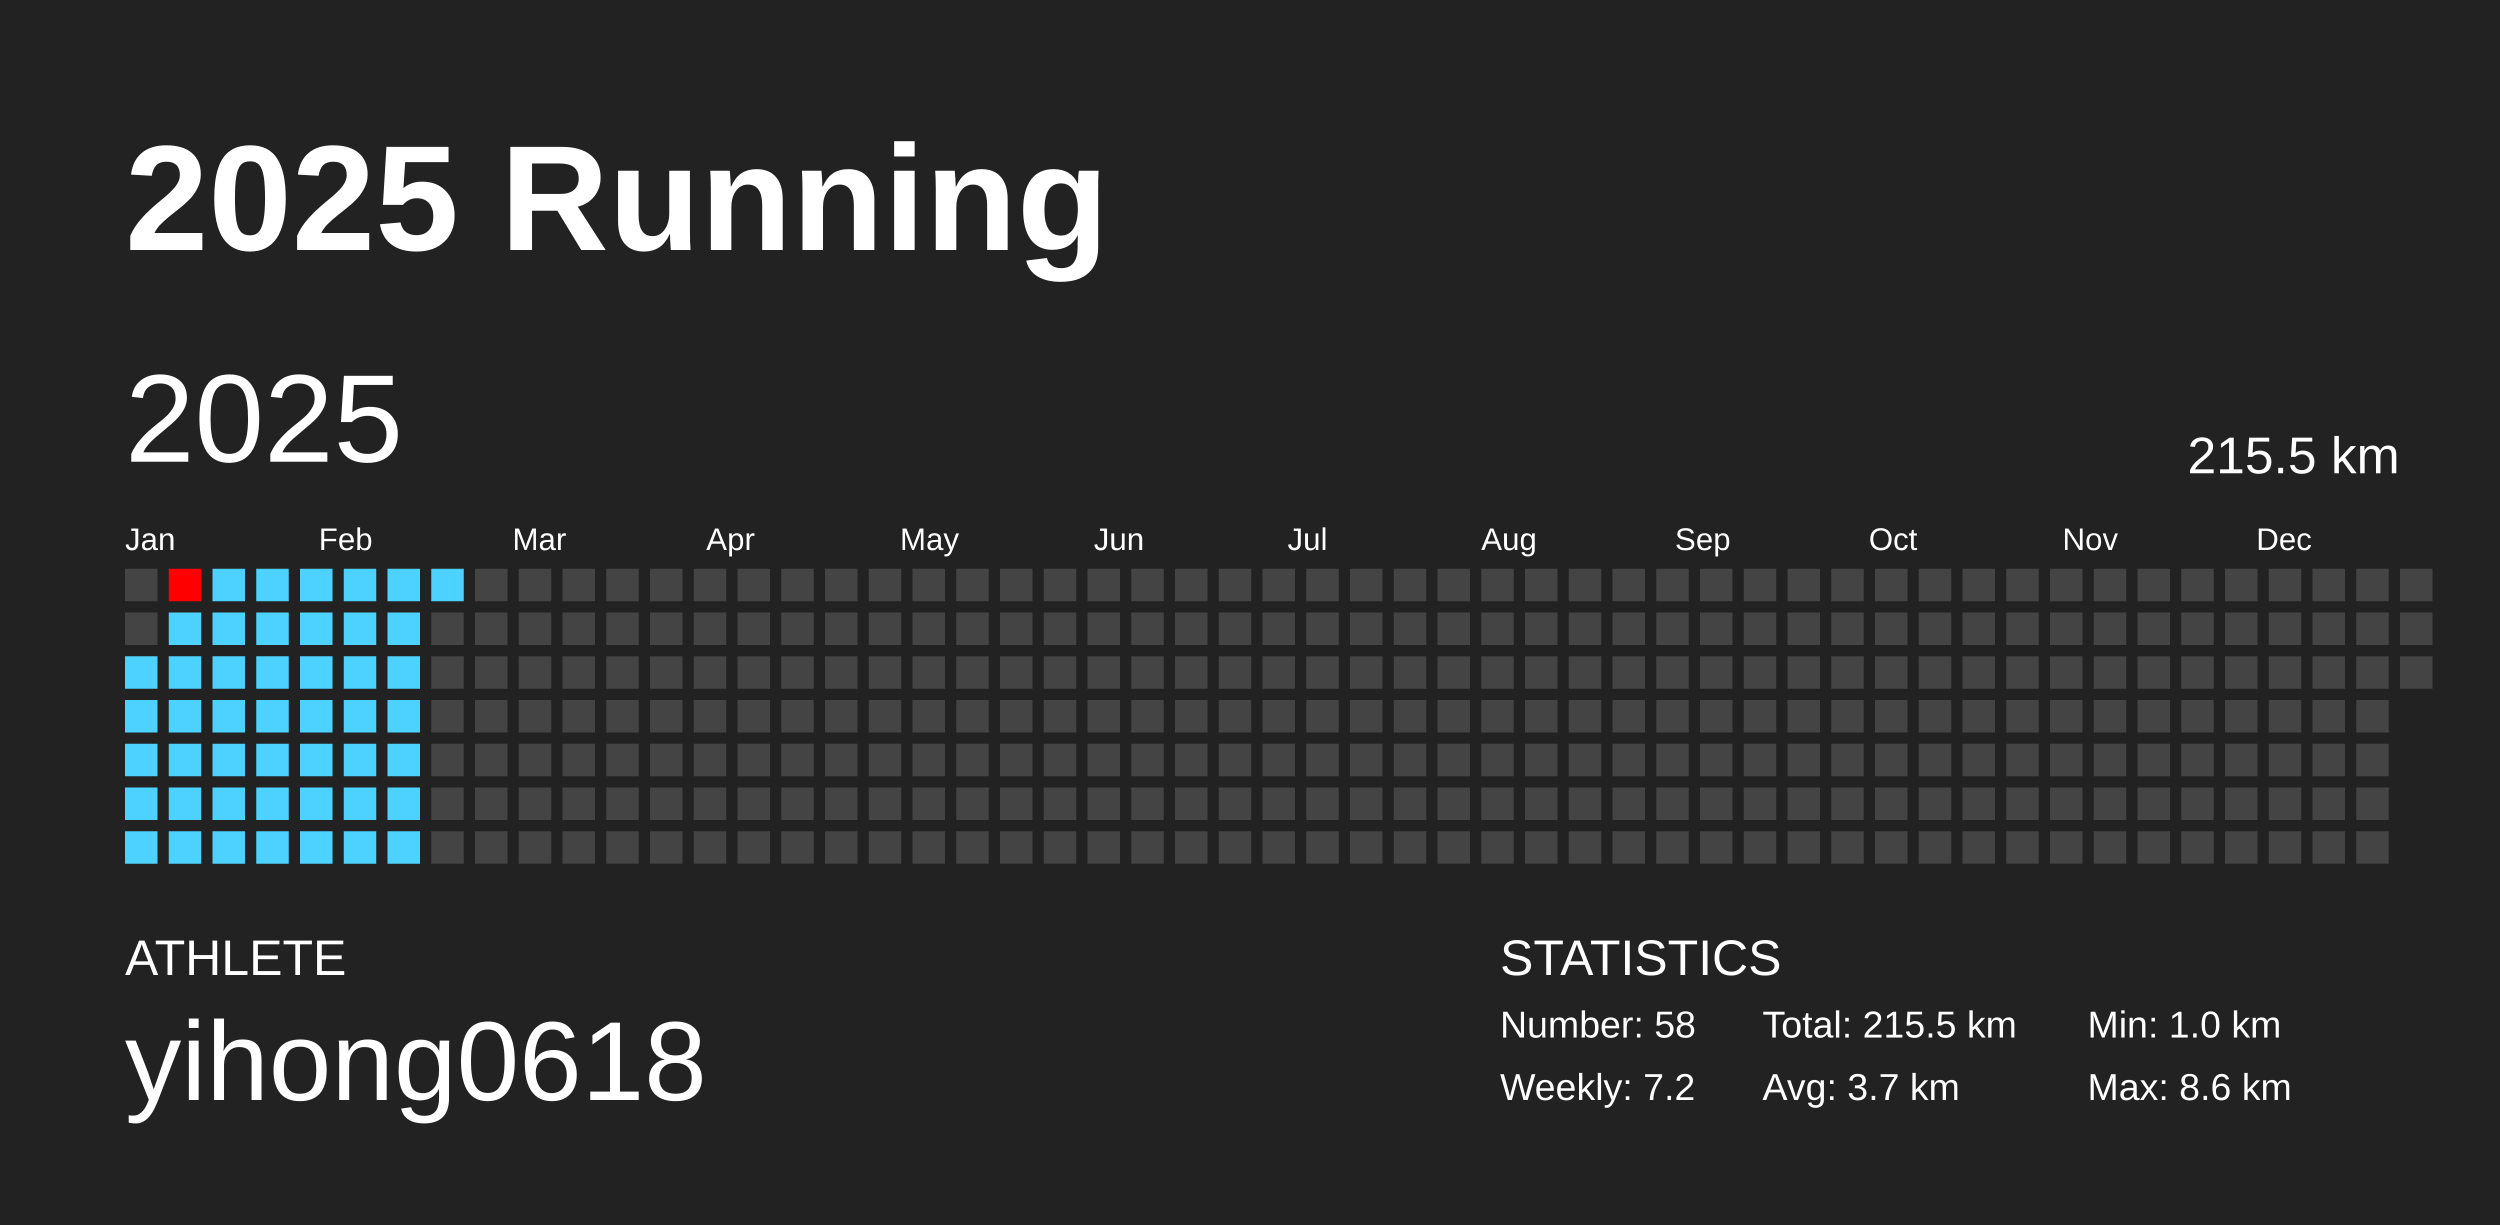
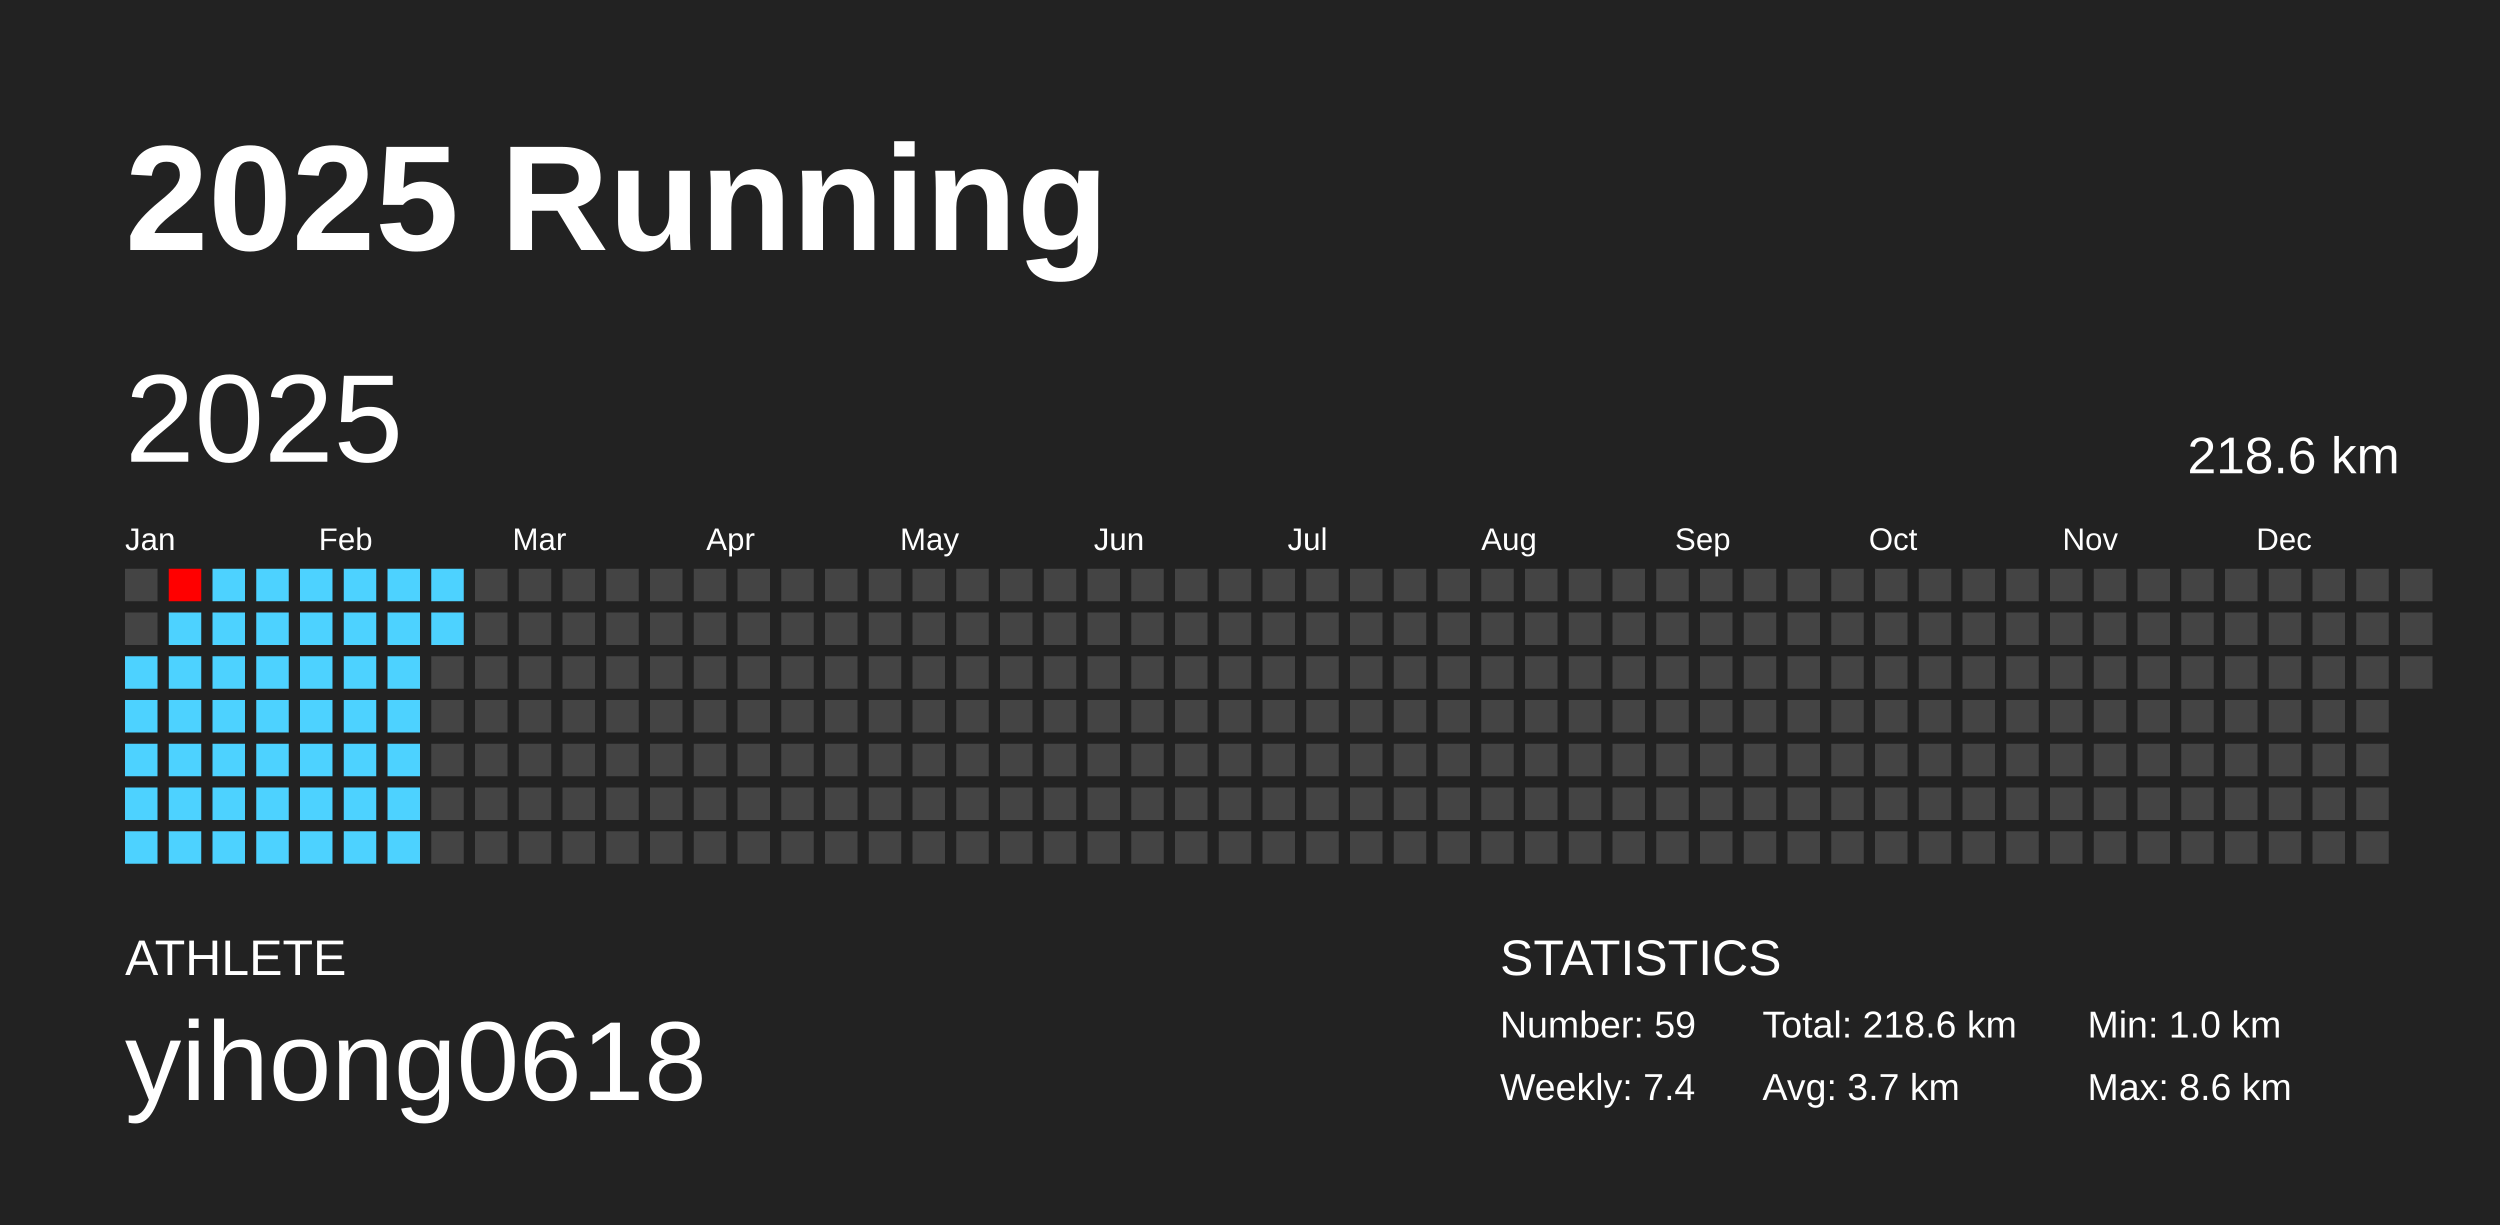
<svg xmlns="http://www.w3.org/2000/svg" baseProfile="full" height="98mm" version="1.1" viewBox="0,0,200,98" width="200mm">
  <defs />
  <rect fill="#222222" height="98" width="200" x="0" y="0" />
  <text fill="#FFFFFF" style="font-size:12px; font-family:Arial; font-weight:bold;" x="10" y="20">2025 Running</text>
  <text fill="#FFFFFF" style="font-size:4px; font-family:Arial" x="10" y="78">ATHLETE</text>
  <text fill="#FFFFFF" style="font-size:9px; font-family:Arial" x="10" y="88">yihong0618</text>
  <text fill="#FFFFFF" style="font-size:4px; font-family:Arial" x="120" y="78">STATISTICS</text>
-   <text fill="#FFFFFF" style="font-size:3px; font-family:Arial" x="120" y="83">Number: 58</text>
-   <text fill="#FFFFFF" style="font-size:3px; font-family:Arial" x="120" y="88">Weekly: 7.2</text>
-   <text fill="#FFFFFF" style="font-size:3px; font-family:Arial" x="141" y="83">Total: 215.5 km</text>
+   <text fill="#FFFFFF" style="font-size:3px; font-family:Arial" x="120" y="83">Number: 59</text>
+   <text fill="#FFFFFF" style="font-size:3px; font-family:Arial" x="120" y="88">Weekly: 7.4</text>
+   <text fill="#FFFFFF" style="font-size:3px; font-family:Arial" x="141" y="83">Total: 218.6 km</text>
  <text fill="#FFFFFF" style="font-size:3px; font-family:Arial" x="141" y="88">Avg: 3.7 km</text>
  <text fill="#FFFFFF" style="font-size:3px; font-family:Arial" x="167" y="83">Min: 1.0 km</text>
  <text fill="#FFFFFF" style="font-size:3px; font-family:Arial" x="167" y="88">Max: 8.6 km</text>
  <text dominant-baseline="hanging" fill="#FFFFFF" style="font-size:10.0px; font-family:Arial;" x="10" y="30">2025</text>
-   <text dominant-baseline="hanging" fill="#FFFFFF" style="font-size:4.125px; font-family:Arial;" x="175" y="35">215.5 km</text>
+   <text dominant-baseline="hanging" fill="#FFFFFF" style="font-size:4.125px; font-family:Arial;" x="175" y="35">218.6 km</text>
  <text fill="#FFFFFF" style="font-size:2.5px; font-family:Arial" x="10.0" y="44">Jan</text>
  <text fill="#FFFFFF" style="font-size:2.5px; font-family:Arial" x="25.5" y="44">Feb</text>
  <text fill="#FFFFFF" style="font-size:2.5px; font-family:Arial" x="41.0" y="44">Mar</text>
  <text fill="#FFFFFF" style="font-size:2.5px; font-family:Arial" x="56.5" y="44">Apr</text>
  <text fill="#FFFFFF" style="font-size:2.5px; font-family:Arial" x="72.0" y="44">May</text>
  <text fill="#FFFFFF" style="font-size:2.5px; font-family:Arial" x="87.5" y="44">Jun</text>
  <text fill="#FFFFFF" style="font-size:2.5px; font-family:Arial" x="103.0" y="44">Jul</text>
  <text fill="#FFFFFF" style="font-size:2.5px; font-family:Arial" x="118.5" y="44">Aug</text>
  <text fill="#FFFFFF" style="font-size:2.5px; font-family:Arial" x="134.0" y="44">Sep</text>
  <text fill="#FFFFFF" style="font-size:2.5px; font-family:Arial" x="149.5" y="44">Oct</text>
  <text fill="#FFFFFF" style="font-size:2.5px; font-family:Arial" x="165.0" y="44">Nov</text>
  <text fill="#FFFFFF" style="font-size:2.5px; font-family:Arial" x="180.5" y="44">Dec</text>
  <rect fill="#444444" height="2.6" width="2.6" x="10.0" y="45.5" />
  <rect fill="#444444" height="2.6" width="2.6" x="10.0" y="49.0" />
  <rect fill="#4dd2ff" height="2.6" width="2.6" x="10.0" y="52.5" />
  <rect fill="#4dd2ff" height="2.6" width="2.6" x="10.0" y="56.0" />
  <rect fill="#4dd2ff" height="2.6" width="2.6" x="10.0" y="59.5" />
  <rect fill="#4dd2ff" height="2.6" width="2.6" x="10.0" y="63.0" />
  <rect fill="#4dd2ff" height="2.6" width="2.6" x="10.0" y="66.5" />
  <rect fill="#ff0000" height="2.6" width="2.6" x="13.5" y="45.5" />
  <rect fill="#4dd2ff" height="2.6" width="2.6" x="13.5" y="49.0" />
  <rect fill="#4dd2ff" height="2.6" width="2.6" x="13.5" y="52.5" />
  <rect fill="#4dd2ff" height="2.6" width="2.6" x="13.5" y="56.0" />
  <rect fill="#4dd2ff" height="2.6" width="2.6" x="13.5" y="59.5" />
  <rect fill="#4dd2ff" height="2.6" width="2.6" x="13.5" y="63.0" />
  <rect fill="#4dd2ff" height="2.6" width="2.6" x="13.5" y="66.5" />
  <rect fill="#4dd2ff" height="2.6" width="2.6" x="17.0" y="45.5" />
  <rect fill="#4dd2ff" height="2.6" width="2.6" x="17.0" y="49.0" />
  <rect fill="#4dd2ff" height="2.6" width="2.6" x="17.0" y="52.5" />
  <rect fill="#4dd2ff" height="2.6" width="2.6" x="17.0" y="56.0" />
  <rect fill="#4dd2ff" height="2.6" width="2.6" x="17.0" y="59.5" />
  <rect fill="#4dd2ff" height="2.6" width="2.6" x="17.0" y="63.0" />
  <rect fill="#4dd2ff" height="2.6" width="2.6" x="17.0" y="66.5" />
  <rect fill="#4dd2ff" height="2.6" width="2.6" x="20.5" y="45.5" />
  <rect fill="#4dd2ff" height="2.6" width="2.6" x="20.5" y="49.0" />
  <rect fill="#4dd2ff" height="2.6" width="2.6" x="20.5" y="52.5" />
  <rect fill="#4dd2ff" height="2.6" width="2.6" x="20.5" y="56.0" />
  <rect fill="#4dd2ff" height="2.6" width="2.6" x="20.5" y="59.5" />
  <rect fill="#4dd2ff" height="2.6" width="2.6" x="20.5" y="63.0" />
  <rect fill="#4dd2ff" height="2.6" width="2.6" x="20.5" y="66.5" />
  <rect fill="#4dd2ff" height="2.6" width="2.6" x="24.0" y="45.5" />
  <rect fill="#4dd2ff" height="2.6" width="2.6" x="24.0" y="49.0" />
  <rect fill="#4dd2ff" height="2.6" width="2.6" x="24.0" y="52.5" />
  <rect fill="#4dd2ff" height="2.6" width="2.6" x="24.0" y="56.0" />
  <rect fill="#4dd2ff" height="2.6" width="2.6" x="24.0" y="59.5" />
  <rect fill="#4dd2ff" height="2.6" width="2.6" x="24.0" y="63.0" />
  <rect fill="#4dd2ff" height="2.6" width="2.6" x="24.0" y="66.5" />
  <rect fill="#4dd2ff" height="2.6" width="2.6" x="27.5" y="45.5" />
  <rect fill="#4dd2ff" height="2.6" width="2.6" x="27.5" y="49.0" />
  <rect fill="#4dd2ff" height="2.6" width="2.6" x="27.5" y="52.5" />
  <rect fill="#4dd2ff" height="2.6" width="2.6" x="27.5" y="56.0" />
  <rect fill="#4dd2ff" height="2.6" width="2.6" x="27.5" y="59.5" />
  <rect fill="#4dd2ff" height="2.6" width="2.6" x="27.5" y="63.0" />
  <rect fill="#4dd2ff" height="2.6" width="2.6" x="27.5" y="66.5" />
  <rect fill="#4dd2ff" height="2.6" width="2.6" x="31.0" y="45.5" />
  <rect fill="#4dd2ff" height="2.6" width="2.6" x="31.0" y="49.0" />
  <rect fill="#4dd2ff" height="2.6" width="2.6" x="31.0" y="52.5" />
  <rect fill="#4dd2ff" height="2.6" width="2.6" x="31.0" y="56.0" />
  <rect fill="#4dd2ff" height="2.6" width="2.6" x="31.0" y="59.5" />
  <rect fill="#4dd2ff" height="2.6" width="2.6" x="31.0" y="63.0" />
  <rect fill="#4dd2ff" height="2.6" width="2.6" x="31.0" y="66.5" />
  <rect fill="#4dd2ff" height="2.6" width="2.6" x="34.5" y="45.5" />
-   <rect fill="#444444" height="2.6" width="2.6" x="34.5" y="49.0" />
+   <rect fill="#4dd2ff" height="2.6" width="2.6" x="34.5" y="49.0" />
  <rect fill="#444444" height="2.6" width="2.6" x="34.5" y="52.5" />
  <rect fill="#444444" height="2.6" width="2.6" x="34.5" y="56.0" />
  <rect fill="#444444" height="2.6" width="2.6" x="34.5" y="59.5" />
  <rect fill="#444444" height="2.6" width="2.6" x="34.5" y="63.0" />
  <rect fill="#444444" height="2.6" width="2.6" x="34.5" y="66.5" />
  <rect fill="#444444" height="2.6" width="2.6" x="38.0" y="45.5" />
  <rect fill="#444444" height="2.6" width="2.6" x="38.0" y="49.0" />
  <rect fill="#444444" height="2.6" width="2.6" x="38.0" y="52.5" />
  <rect fill="#444444" height="2.6" width="2.6" x="38.0" y="56.0" />
  <rect fill="#444444" height="2.6" width="2.6" x="38.0" y="59.5" />
  <rect fill="#444444" height="2.6" width="2.6" x="38.0" y="63.0" />
  <rect fill="#444444" height="2.6" width="2.6" x="38.0" y="66.5" />
  <rect fill="#444444" height="2.6" width="2.6" x="41.5" y="45.5" />
  <rect fill="#444444" height="2.6" width="2.6" x="41.5" y="49.0" />
  <rect fill="#444444" height="2.6" width="2.6" x="41.5" y="52.5" />
  <rect fill="#444444" height="2.6" width="2.6" x="41.5" y="56.0" />
  <rect fill="#444444" height="2.6" width="2.6" x="41.5" y="59.5" />
  <rect fill="#444444" height="2.6" width="2.6" x="41.5" y="63.0" />
  <rect fill="#444444" height="2.6" width="2.6" x="41.5" y="66.5" />
  <rect fill="#444444" height="2.6" width="2.6" x="45.0" y="45.5" />
  <rect fill="#444444" height="2.6" width="2.6" x="45.0" y="49.0" />
  <rect fill="#444444" height="2.6" width="2.6" x="45.0" y="52.5" />
  <rect fill="#444444" height="2.6" width="2.6" x="45.0" y="56.0" />
  <rect fill="#444444" height="2.6" width="2.6" x="45.0" y="59.5" />
  <rect fill="#444444" height="2.6" width="2.6" x="45.0" y="63.0" />
  <rect fill="#444444" height="2.6" width="2.6" x="45.0" y="66.5" />
  <rect fill="#444444" height="2.6" width="2.6" x="48.5" y="45.5" />
  <rect fill="#444444" height="2.6" width="2.6" x="48.5" y="49.0" />
  <rect fill="#444444" height="2.6" width="2.6" x="48.5" y="52.5" />
  <rect fill="#444444" height="2.6" width="2.6" x="48.5" y="56.0" />
  <rect fill="#444444" height="2.6" width="2.6" x="48.5" y="59.5" />
  <rect fill="#444444" height="2.6" width="2.6" x="48.5" y="63.0" />
  <rect fill="#444444" height="2.6" width="2.6" x="48.5" y="66.5" />
  <rect fill="#444444" height="2.6" width="2.6" x="52.0" y="45.5" />
  <rect fill="#444444" height="2.6" width="2.6" x="52.0" y="49.0" />
  <rect fill="#444444" height="2.6" width="2.6" x="52.0" y="52.5" />
  <rect fill="#444444" height="2.6" width="2.6" x="52.0" y="56.0" />
  <rect fill="#444444" height="2.6" width="2.6" x="52.0" y="59.5" />
  <rect fill="#444444" height="2.6" width="2.6" x="52.0" y="63.0" />
  <rect fill="#444444" height="2.6" width="2.6" x="52.0" y="66.5" />
  <rect fill="#444444" height="2.6" width="2.6" x="55.5" y="45.5" />
  <rect fill="#444444" height="2.6" width="2.6" x="55.5" y="49.0" />
  <rect fill="#444444" height="2.6" width="2.6" x="55.5" y="52.5" />
  <rect fill="#444444" height="2.6" width="2.6" x="55.5" y="56.0" />
  <rect fill="#444444" height="2.6" width="2.6" x="55.5" y="59.5" />
  <rect fill="#444444" height="2.6" width="2.6" x="55.5" y="63.0" />
  <rect fill="#444444" height="2.6" width="2.6" x="55.5" y="66.5" />
  <rect fill="#444444" height="2.6" width="2.6" x="59.0" y="45.5" />
  <rect fill="#444444" height="2.6" width="2.6" x="59.0" y="49.0" />
  <rect fill="#444444" height="2.6" width="2.6" x="59.0" y="52.5" />
  <rect fill="#444444" height="2.6" width="2.6" x="59.0" y="56.0" />
  <rect fill="#444444" height="2.6" width="2.6" x="59.0" y="59.5" />
  <rect fill="#444444" height="2.6" width="2.6" x="59.0" y="63.0" />
  <rect fill="#444444" height="2.6" width="2.6" x="59.0" y="66.5" />
  <rect fill="#444444" height="2.6" width="2.6" x="62.5" y="45.5" />
  <rect fill="#444444" height="2.6" width="2.6" x="62.5" y="49.0" />
  <rect fill="#444444" height="2.6" width="2.6" x="62.5" y="52.5" />
  <rect fill="#444444" height="2.6" width="2.6" x="62.5" y="56.0" />
  <rect fill="#444444" height="2.6" width="2.6" x="62.5" y="59.5" />
  <rect fill="#444444" height="2.6" width="2.6" x="62.5" y="63.0" />
  <rect fill="#444444" height="2.6" width="2.6" x="62.5" y="66.5" />
  <rect fill="#444444" height="2.6" width="2.6" x="66.0" y="45.5" />
  <rect fill="#444444" height="2.6" width="2.6" x="66.0" y="49.0" />
  <rect fill="#444444" height="2.6" width="2.6" x="66.0" y="52.5" />
  <rect fill="#444444" height="2.6" width="2.6" x="66.0" y="56.0" />
  <rect fill="#444444" height="2.6" width="2.6" x="66.0" y="59.5" />
  <rect fill="#444444" height="2.6" width="2.6" x="66.0" y="63.0" />
  <rect fill="#444444" height="2.6" width="2.6" x="66.0" y="66.5" />
  <rect fill="#444444" height="2.6" width="2.6" x="69.5" y="45.5" />
  <rect fill="#444444" height="2.6" width="2.6" x="69.5" y="49.0" />
  <rect fill="#444444" height="2.6" width="2.6" x="69.5" y="52.5" />
  <rect fill="#444444" height="2.6" width="2.6" x="69.5" y="56.0" />
  <rect fill="#444444" height="2.6" width="2.6" x="69.5" y="59.5" />
  <rect fill="#444444" height="2.6" width="2.6" x="69.5" y="63.0" />
  <rect fill="#444444" height="2.6" width="2.6" x="69.5" y="66.5" />
  <rect fill="#444444" height="2.6" width="2.6" x="73.0" y="45.5" />
  <rect fill="#444444" height="2.6" width="2.6" x="73.0" y="49.0" />
  <rect fill="#444444" height="2.6" width="2.6" x="73.0" y="52.5" />
  <rect fill="#444444" height="2.6" width="2.6" x="73.0" y="56.0" />
  <rect fill="#444444" height="2.6" width="2.6" x="73.0" y="59.5" />
  <rect fill="#444444" height="2.6" width="2.6" x="73.0" y="63.0" />
  <rect fill="#444444" height="2.6" width="2.6" x="73.0" y="66.5" />
  <rect fill="#444444" height="2.6" width="2.6" x="76.5" y="45.5" />
  <rect fill="#444444" height="2.6" width="2.6" x="76.5" y="49.0" />
  <rect fill="#444444" height="2.6" width="2.6" x="76.5" y="52.5" />
  <rect fill="#444444" height="2.6" width="2.6" x="76.5" y="56.0" />
  <rect fill="#444444" height="2.6" width="2.6" x="76.5" y="59.5" />
  <rect fill="#444444" height="2.6" width="2.6" x="76.5" y="63.0" />
  <rect fill="#444444" height="2.6" width="2.6" x="76.5" y="66.5" />
  <rect fill="#444444" height="2.6" width="2.6" x="80.0" y="45.5" />
  <rect fill="#444444" height="2.6" width="2.6" x="80.0" y="49.0" />
  <rect fill="#444444" height="2.6" width="2.6" x="80.0" y="52.5" />
  <rect fill="#444444" height="2.6" width="2.6" x="80.0" y="56.0" />
  <rect fill="#444444" height="2.6" width="2.6" x="80.0" y="59.5" />
  <rect fill="#444444" height="2.6" width="2.6" x="80.0" y="63.0" />
  <rect fill="#444444" height="2.6" width="2.6" x="80.0" y="66.5" />
  <rect fill="#444444" height="2.6" width="2.6" x="83.5" y="45.5" />
  <rect fill="#444444" height="2.6" width="2.6" x="83.5" y="49.0" />
  <rect fill="#444444" height="2.6" width="2.6" x="83.5" y="52.5" />
  <rect fill="#444444" height="2.6" width="2.6" x="83.5" y="56.0" />
  <rect fill="#444444" height="2.6" width="2.6" x="83.5" y="59.5" />
  <rect fill="#444444" height="2.6" width="2.6" x="83.5" y="63.0" />
  <rect fill="#444444" height="2.6" width="2.6" x="83.5" y="66.5" />
  <rect fill="#444444" height="2.6" width="2.6" x="87.0" y="45.5" />
  <rect fill="#444444" height="2.6" width="2.6" x="87.0" y="49.0" />
  <rect fill="#444444" height="2.6" width="2.6" x="87.0" y="52.5" />
  <rect fill="#444444" height="2.6" width="2.6" x="87.0" y="56.0" />
  <rect fill="#444444" height="2.6" width="2.6" x="87.0" y="59.5" />
  <rect fill="#444444" height="2.6" width="2.6" x="87.0" y="63.0" />
  <rect fill="#444444" height="2.6" width="2.6" x="87.0" y="66.5" />
  <rect fill="#444444" height="2.6" width="2.6" x="90.5" y="45.5" />
  <rect fill="#444444" height="2.6" width="2.6" x="90.5" y="49.0" />
  <rect fill="#444444" height="2.6" width="2.6" x="90.5" y="52.5" />
  <rect fill="#444444" height="2.6" width="2.6" x="90.5" y="56.0" />
  <rect fill="#444444" height="2.6" width="2.6" x="90.5" y="59.5" />
  <rect fill="#444444" height="2.6" width="2.6" x="90.5" y="63.0" />
  <rect fill="#444444" height="2.6" width="2.6" x="90.5" y="66.5" />
  <rect fill="#444444" height="2.6" width="2.6" x="94.0" y="45.5" />
  <rect fill="#444444" height="2.6" width="2.6" x="94.0" y="49.0" />
  <rect fill="#444444" height="2.6" width="2.6" x="94.0" y="52.5" />
  <rect fill="#444444" height="2.6" width="2.6" x="94.0" y="56.0" />
  <rect fill="#444444" height="2.6" width="2.6" x="94.0" y="59.5" />
  <rect fill="#444444" height="2.6" width="2.6" x="94.0" y="63.0" />
  <rect fill="#444444" height="2.6" width="2.6" x="94.0" y="66.5" />
  <rect fill="#444444" height="2.6" width="2.6" x="97.5" y="45.5" />
  <rect fill="#444444" height="2.6" width="2.6" x="97.5" y="49.0" />
  <rect fill="#444444" height="2.6" width="2.6" x="97.5" y="52.5" />
  <rect fill="#444444" height="2.6" width="2.6" x="97.5" y="56.0" />
  <rect fill="#444444" height="2.6" width="2.6" x="97.5" y="59.5" />
  <rect fill="#444444" height="2.6" width="2.6" x="97.5" y="63.0" />
  <rect fill="#444444" height="2.6" width="2.6" x="97.5" y="66.5" />
  <rect fill="#444444" height="2.6" width="2.6" x="101.0" y="45.5" />
  <rect fill="#444444" height="2.6" width="2.6" x="101.0" y="49.0" />
  <rect fill="#444444" height="2.6" width="2.6" x="101.0" y="52.5" />
  <rect fill="#444444" height="2.6" width="2.6" x="101.0" y="56.0" />
  <rect fill="#444444" height="2.6" width="2.6" x="101.0" y="59.5" />
  <rect fill="#444444" height="2.6" width="2.6" x="101.0" y="63.0" />
  <rect fill="#444444" height="2.6" width="2.6" x="101.0" y="66.5" />
  <rect fill="#444444" height="2.6" width="2.6" x="104.5" y="45.5" />
  <rect fill="#444444" height="2.6" width="2.6" x="104.5" y="49.0" />
  <rect fill="#444444" height="2.6" width="2.6" x="104.5" y="52.5" />
  <rect fill="#444444" height="2.6" width="2.6" x="104.5" y="56.0" />
  <rect fill="#444444" height="2.6" width="2.6" x="104.5" y="59.5" />
  <rect fill="#444444" height="2.6" width="2.6" x="104.5" y="63.0" />
  <rect fill="#444444" height="2.6" width="2.6" x="104.5" y="66.5" />
  <rect fill="#444444" height="2.6" width="2.6" x="108.0" y="45.5" />
  <rect fill="#444444" height="2.6" width="2.6" x="108.0" y="49.0" />
  <rect fill="#444444" height="2.6" width="2.6" x="108.0" y="52.5" />
  <rect fill="#444444" height="2.6" width="2.6" x="108.0" y="56.0" />
  <rect fill="#444444" height="2.6" width="2.6" x="108.0" y="59.5" />
  <rect fill="#444444" height="2.6" width="2.6" x="108.0" y="63.0" />
  <rect fill="#444444" height="2.6" width="2.6" x="108.0" y="66.5" />
  <rect fill="#444444" height="2.6" width="2.6" x="111.5" y="45.5" />
  <rect fill="#444444" height="2.6" width="2.6" x="111.5" y="49.0" />
  <rect fill="#444444" height="2.6" width="2.6" x="111.5" y="52.5" />
  <rect fill="#444444" height="2.6" width="2.6" x="111.5" y="56.0" />
  <rect fill="#444444" height="2.6" width="2.6" x="111.5" y="59.5" />
  <rect fill="#444444" height="2.6" width="2.6" x="111.5" y="63.0" />
  <rect fill="#444444" height="2.6" width="2.6" x="111.5" y="66.5" />
  <rect fill="#444444" height="2.6" width="2.6" x="115.0" y="45.5" />
  <rect fill="#444444" height="2.6" width="2.6" x="115.0" y="49.0" />
  <rect fill="#444444" height="2.6" width="2.6" x="115.0" y="52.5" />
  <rect fill="#444444" height="2.6" width="2.6" x="115.0" y="56.0" />
  <rect fill="#444444" height="2.6" width="2.6" x="115.0" y="59.5" />
  <rect fill="#444444" height="2.6" width="2.6" x="115.0" y="63.0" />
  <rect fill="#444444" height="2.6" width="2.6" x="115.0" y="66.5" />
  <rect fill="#444444" height="2.6" width="2.6" x="118.5" y="45.5" />
  <rect fill="#444444" height="2.6" width="2.6" x="118.5" y="49.0" />
  <rect fill="#444444" height="2.6" width="2.6" x="118.5" y="52.5" />
  <rect fill="#444444" height="2.6" width="2.6" x="118.5" y="56.0" />
  <rect fill="#444444" height="2.6" width="2.6" x="118.5" y="59.5" />
  <rect fill="#444444" height="2.6" width="2.6" x="118.5" y="63.0" />
  <rect fill="#444444" height="2.6" width="2.6" x="118.5" y="66.5" />
  <rect fill="#444444" height="2.6" width="2.6" x="122.0" y="45.5" />
  <rect fill="#444444" height="2.6" width="2.6" x="122.0" y="49.0" />
  <rect fill="#444444" height="2.6" width="2.6" x="122.0" y="52.5" />
  <rect fill="#444444" height="2.6" width="2.6" x="122.0" y="56.0" />
  <rect fill="#444444" height="2.6" width="2.6" x="122.0" y="59.5" />
  <rect fill="#444444" height="2.6" width="2.6" x="122.0" y="63.0" />
  <rect fill="#444444" height="2.6" width="2.6" x="122.0" y="66.5" />
  <rect fill="#444444" height="2.6" width="2.6" x="125.5" y="45.5" />
  <rect fill="#444444" height="2.6" width="2.6" x="125.5" y="49.0" />
  <rect fill="#444444" height="2.6" width="2.6" x="125.5" y="52.5" />
  <rect fill="#444444" height="2.6" width="2.6" x="125.5" y="56.0" />
  <rect fill="#444444" height="2.6" width="2.6" x="125.5" y="59.5" />
  <rect fill="#444444" height="2.6" width="2.6" x="125.5" y="63.0" />
  <rect fill="#444444" height="2.6" width="2.6" x="125.5" y="66.5" />
  <rect fill="#444444" height="2.6" width="2.6" x="129.0" y="45.5" />
  <rect fill="#444444" height="2.6" width="2.6" x="129.0" y="49.0" />
  <rect fill="#444444" height="2.6" width="2.6" x="129.0" y="52.5" />
  <rect fill="#444444" height="2.6" width="2.6" x="129.0" y="56.0" />
  <rect fill="#444444" height="2.6" width="2.6" x="129.0" y="59.5" />
  <rect fill="#444444" height="2.6" width="2.6" x="129.0" y="63.0" />
  <rect fill="#444444" height="2.6" width="2.6" x="129.0" y="66.5" />
  <rect fill="#444444" height="2.6" width="2.6" x="132.5" y="45.5" />
  <rect fill="#444444" height="2.6" width="2.6" x="132.5" y="49.0" />
  <rect fill="#444444" height="2.6" width="2.6" x="132.5" y="52.5" />
  <rect fill="#444444" height="2.6" width="2.6" x="132.5" y="56.0" />
  <rect fill="#444444" height="2.6" width="2.6" x="132.5" y="59.5" />
  <rect fill="#444444" height="2.6" width="2.6" x="132.5" y="63.0" />
  <rect fill="#444444" height="2.6" width="2.6" x="132.5" y="66.5" />
  <rect fill="#444444" height="2.6" width="2.6" x="136.0" y="45.5" />
  <rect fill="#444444" height="2.6" width="2.6" x="136.0" y="49.0" />
  <rect fill="#444444" height="2.6" width="2.6" x="136.0" y="52.5" />
  <rect fill="#444444" height="2.6" width="2.6" x="136.0" y="56.0" />
  <rect fill="#444444" height="2.6" width="2.6" x="136.0" y="59.5" />
  <rect fill="#444444" height="2.6" width="2.6" x="136.0" y="63.0" />
  <rect fill="#444444" height="2.6" width="2.6" x="136.0" y="66.5" />
  <rect fill="#444444" height="2.6" width="2.6" x="139.5" y="45.5" />
  <rect fill="#444444" height="2.6" width="2.6" x="139.5" y="49.0" />
  <rect fill="#444444" height="2.6" width="2.6" x="139.5" y="52.5" />
  <rect fill="#444444" height="2.6" width="2.6" x="139.5" y="56.0" />
  <rect fill="#444444" height="2.6" width="2.6" x="139.5" y="59.5" />
  <rect fill="#444444" height="2.6" width="2.6" x="139.5" y="63.0" />
  <rect fill="#444444" height="2.6" width="2.6" x="139.5" y="66.5" />
  <rect fill="#444444" height="2.6" width="2.6" x="143.0" y="45.5" />
  <rect fill="#444444" height="2.6" width="2.6" x="143.0" y="49.0" />
  <rect fill="#444444" height="2.6" width="2.6" x="143.0" y="52.5" />
  <rect fill="#444444" height="2.6" width="2.6" x="143.0" y="56.0" />
  <rect fill="#444444" height="2.6" width="2.6" x="143.0" y="59.5" />
  <rect fill="#444444" height="2.6" width="2.6" x="143.0" y="63.0" />
  <rect fill="#444444" height="2.6" width="2.6" x="143.0" y="66.5" />
  <rect fill="#444444" height="2.6" width="2.6" x="146.5" y="45.5" />
  <rect fill="#444444" height="2.6" width="2.6" x="146.5" y="49.0" />
  <rect fill="#444444" height="2.6" width="2.6" x="146.5" y="52.5" />
  <rect fill="#444444" height="2.6" width="2.6" x="146.5" y="56.0" />
  <rect fill="#444444" height="2.6" width="2.6" x="146.5" y="59.5" />
  <rect fill="#444444" height="2.6" width="2.6" x="146.5" y="63.0" />
  <rect fill="#444444" height="2.6" width="2.6" x="146.5" y="66.5" />
  <rect fill="#444444" height="2.6" width="2.6" x="150.0" y="45.5" />
  <rect fill="#444444" height="2.6" width="2.6" x="150.0" y="49.0" />
  <rect fill="#444444" height="2.6" width="2.6" x="150.0" y="52.5" />
  <rect fill="#444444" height="2.6" width="2.6" x="150.0" y="56.0" />
  <rect fill="#444444" height="2.6" width="2.6" x="150.0" y="59.5" />
  <rect fill="#444444" height="2.6" width="2.6" x="150.0" y="63.0" />
  <rect fill="#444444" height="2.6" width="2.6" x="150.0" y="66.5" />
  <rect fill="#444444" height="2.6" width="2.6" x="153.5" y="45.5" />
  <rect fill="#444444" height="2.6" width="2.6" x="153.5" y="49.0" />
  <rect fill="#444444" height="2.6" width="2.6" x="153.5" y="52.5" />
  <rect fill="#444444" height="2.6" width="2.6" x="153.5" y="56.0" />
  <rect fill="#444444" height="2.6" width="2.6" x="153.5" y="59.5" />
  <rect fill="#444444" height="2.6" width="2.6" x="153.5" y="63.0" />
  <rect fill="#444444" height="2.6" width="2.6" x="153.5" y="66.5" />
  <rect fill="#444444" height="2.6" width="2.6" x="157.0" y="45.5" />
  <rect fill="#444444" height="2.6" width="2.6" x="157.0" y="49.0" />
  <rect fill="#444444" height="2.6" width="2.6" x="157.0" y="52.5" />
  <rect fill="#444444" height="2.6" width="2.6" x="157.0" y="56.0" />
  <rect fill="#444444" height="2.6" width="2.6" x="157.0" y="59.5" />
  <rect fill="#444444" height="2.6" width="2.6" x="157.0" y="63.0" />
  <rect fill="#444444" height="2.6" width="2.6" x="157.0" y="66.5" />
  <rect fill="#444444" height="2.6" width="2.6" x="160.5" y="45.5" />
  <rect fill="#444444" height="2.6" width="2.6" x="160.5" y="49.0" />
  <rect fill="#444444" height="2.6" width="2.6" x="160.5" y="52.5" />
  <rect fill="#444444" height="2.6" width="2.6" x="160.5" y="56.0" />
  <rect fill="#444444" height="2.6" width="2.6" x="160.5" y="59.5" />
  <rect fill="#444444" height="2.6" width="2.6" x="160.5" y="63.0" />
  <rect fill="#444444" height="2.6" width="2.6" x="160.5" y="66.5" />
  <rect fill="#444444" height="2.6" width="2.6" x="164.0" y="45.5" />
  <rect fill="#444444" height="2.6" width="2.6" x="164.0" y="49.0" />
  <rect fill="#444444" height="2.6" width="2.6" x="164.0" y="52.5" />
  <rect fill="#444444" height="2.6" width="2.6" x="164.0" y="56.0" />
  <rect fill="#444444" height="2.6" width="2.6" x="164.0" y="59.5" />
  <rect fill="#444444" height="2.6" width="2.6" x="164.0" y="63.0" />
  <rect fill="#444444" height="2.6" width="2.6" x="164.0" y="66.5" />
  <rect fill="#444444" height="2.6" width="2.6" x="167.5" y="45.5" />
  <rect fill="#444444" height="2.6" width="2.6" x="167.5" y="49.0" />
  <rect fill="#444444" height="2.6" width="2.6" x="167.5" y="52.5" />
  <rect fill="#444444" height="2.6" width="2.6" x="167.5" y="56.0" />
  <rect fill="#444444" height="2.6" width="2.6" x="167.5" y="59.5" />
  <rect fill="#444444" height="2.6" width="2.6" x="167.5" y="63.0" />
  <rect fill="#444444" height="2.6" width="2.6" x="167.5" y="66.5" />
  <rect fill="#444444" height="2.6" width="2.6" x="171.0" y="45.5" />
  <rect fill="#444444" height="2.6" width="2.6" x="171.0" y="49.0" />
  <rect fill="#444444" height="2.6" width="2.6" x="171.0" y="52.5" />
  <rect fill="#444444" height="2.6" width="2.6" x="171.0" y="56.0" />
  <rect fill="#444444" height="2.6" width="2.6" x="171.0" y="59.5" />
  <rect fill="#444444" height="2.6" width="2.6" x="171.0" y="63.0" />
  <rect fill="#444444" height="2.6" width="2.6" x="171.0" y="66.5" />
  <rect fill="#444444" height="2.6" width="2.6" x="174.5" y="45.5" />
  <rect fill="#444444" height="2.6" width="2.6" x="174.5" y="49.0" />
  <rect fill="#444444" height="2.6" width="2.6" x="174.5" y="52.5" />
  <rect fill="#444444" height="2.6" width="2.6" x="174.5" y="56.0" />
  <rect fill="#444444" height="2.6" width="2.6" x="174.5" y="59.5" />
  <rect fill="#444444" height="2.6" width="2.6" x="174.5" y="63.0" />
  <rect fill="#444444" height="2.6" width="2.6" x="174.5" y="66.5" />
  <rect fill="#444444" height="2.6" width="2.6" x="178.0" y="45.5" />
  <rect fill="#444444" height="2.6" width="2.6" x="178.0" y="49.0" />
  <rect fill="#444444" height="2.6" width="2.6" x="178.0" y="52.5" />
  <rect fill="#444444" height="2.6" width="2.6" x="178.0" y="56.0" />
  <rect fill="#444444" height="2.6" width="2.6" x="178.0" y="59.5" />
  <rect fill="#444444" height="2.6" width="2.6" x="178.0" y="63.0" />
  <rect fill="#444444" height="2.6" width="2.6" x="178.0" y="66.5" />
  <rect fill="#444444" height="2.6" width="2.6" x="181.5" y="45.5" />
  <rect fill="#444444" height="2.6" width="2.6" x="181.5" y="49.0" />
  <rect fill="#444444" height="2.6" width="2.6" x="181.5" y="52.5" />
  <rect fill="#444444" height="2.6" width="2.6" x="181.5" y="56.0" />
  <rect fill="#444444" height="2.6" width="2.6" x="181.5" y="59.5" />
  <rect fill="#444444" height="2.6" width="2.6" x="181.5" y="63.0" />
  <rect fill="#444444" height="2.6" width="2.6" x="181.5" y="66.5" />
  <rect fill="#444444" height="2.6" width="2.6" x="185.0" y="45.5" />
  <rect fill="#444444" height="2.6" width="2.6" x="185.0" y="49.0" />
  <rect fill="#444444" height="2.6" width="2.6" x="185.0" y="52.5" />
  <rect fill="#444444" height="2.6" width="2.6" x="185.0" y="56.0" />
  <rect fill="#444444" height="2.6" width="2.6" x="185.0" y="59.5" />
  <rect fill="#444444" height="2.6" width="2.6" x="185.0" y="63.0" />
  <rect fill="#444444" height="2.6" width="2.6" x="185.0" y="66.5" />
  <rect fill="#444444" height="2.6" width="2.6" x="188.5" y="45.5" />
  <rect fill="#444444" height="2.6" width="2.6" x="188.5" y="49.0" />
  <rect fill="#444444" height="2.6" width="2.6" x="188.5" y="52.5" />
  <rect fill="#444444" height="2.6" width="2.6" x="188.5" y="56.0" />
  <rect fill="#444444" height="2.6" width="2.6" x="188.5" y="59.5" />
  <rect fill="#444444" height="2.6" width="2.6" x="188.5" y="63.0" />
  <rect fill="#444444" height="2.6" width="2.6" x="188.5" y="66.5" />
  <rect fill="#444444" height="2.6" width="2.6" x="192.0" y="45.5" />
  <rect fill="#444444" height="2.6" width="2.6" x="192.0" y="49.0" />
  <rect fill="#444444" height="2.6" width="2.6" x="192.0" y="52.5" />
</svg>
